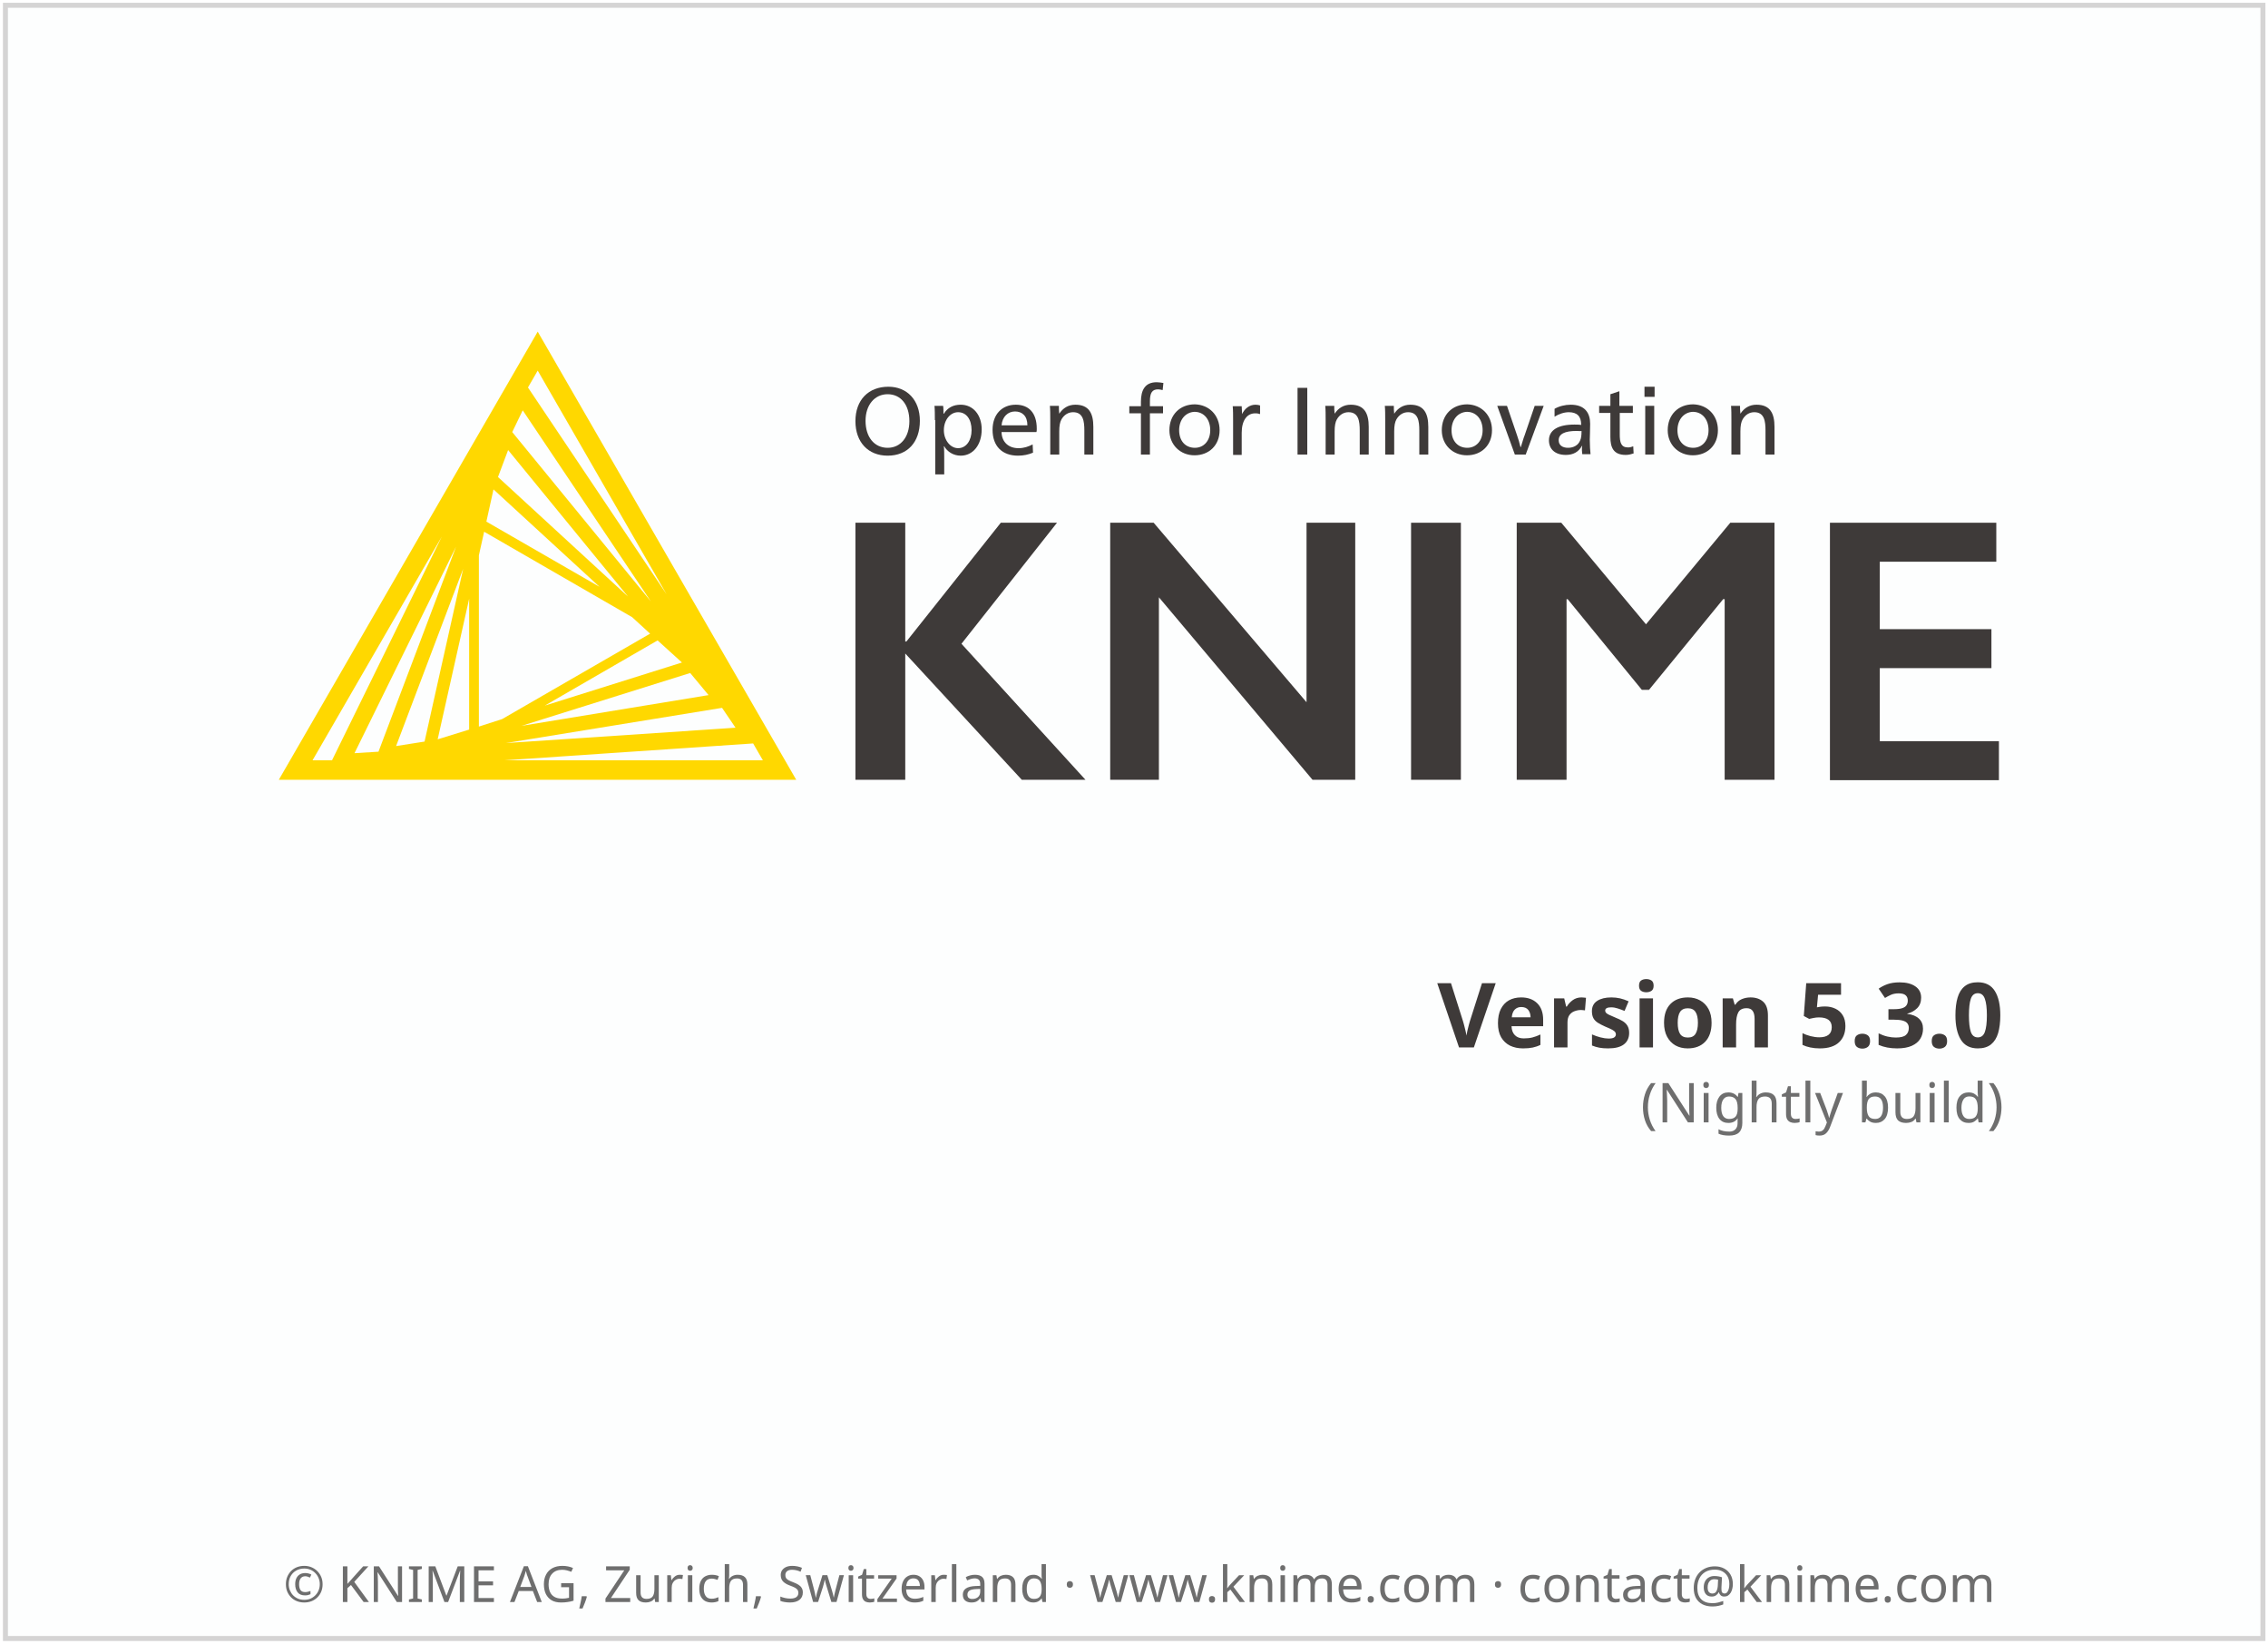
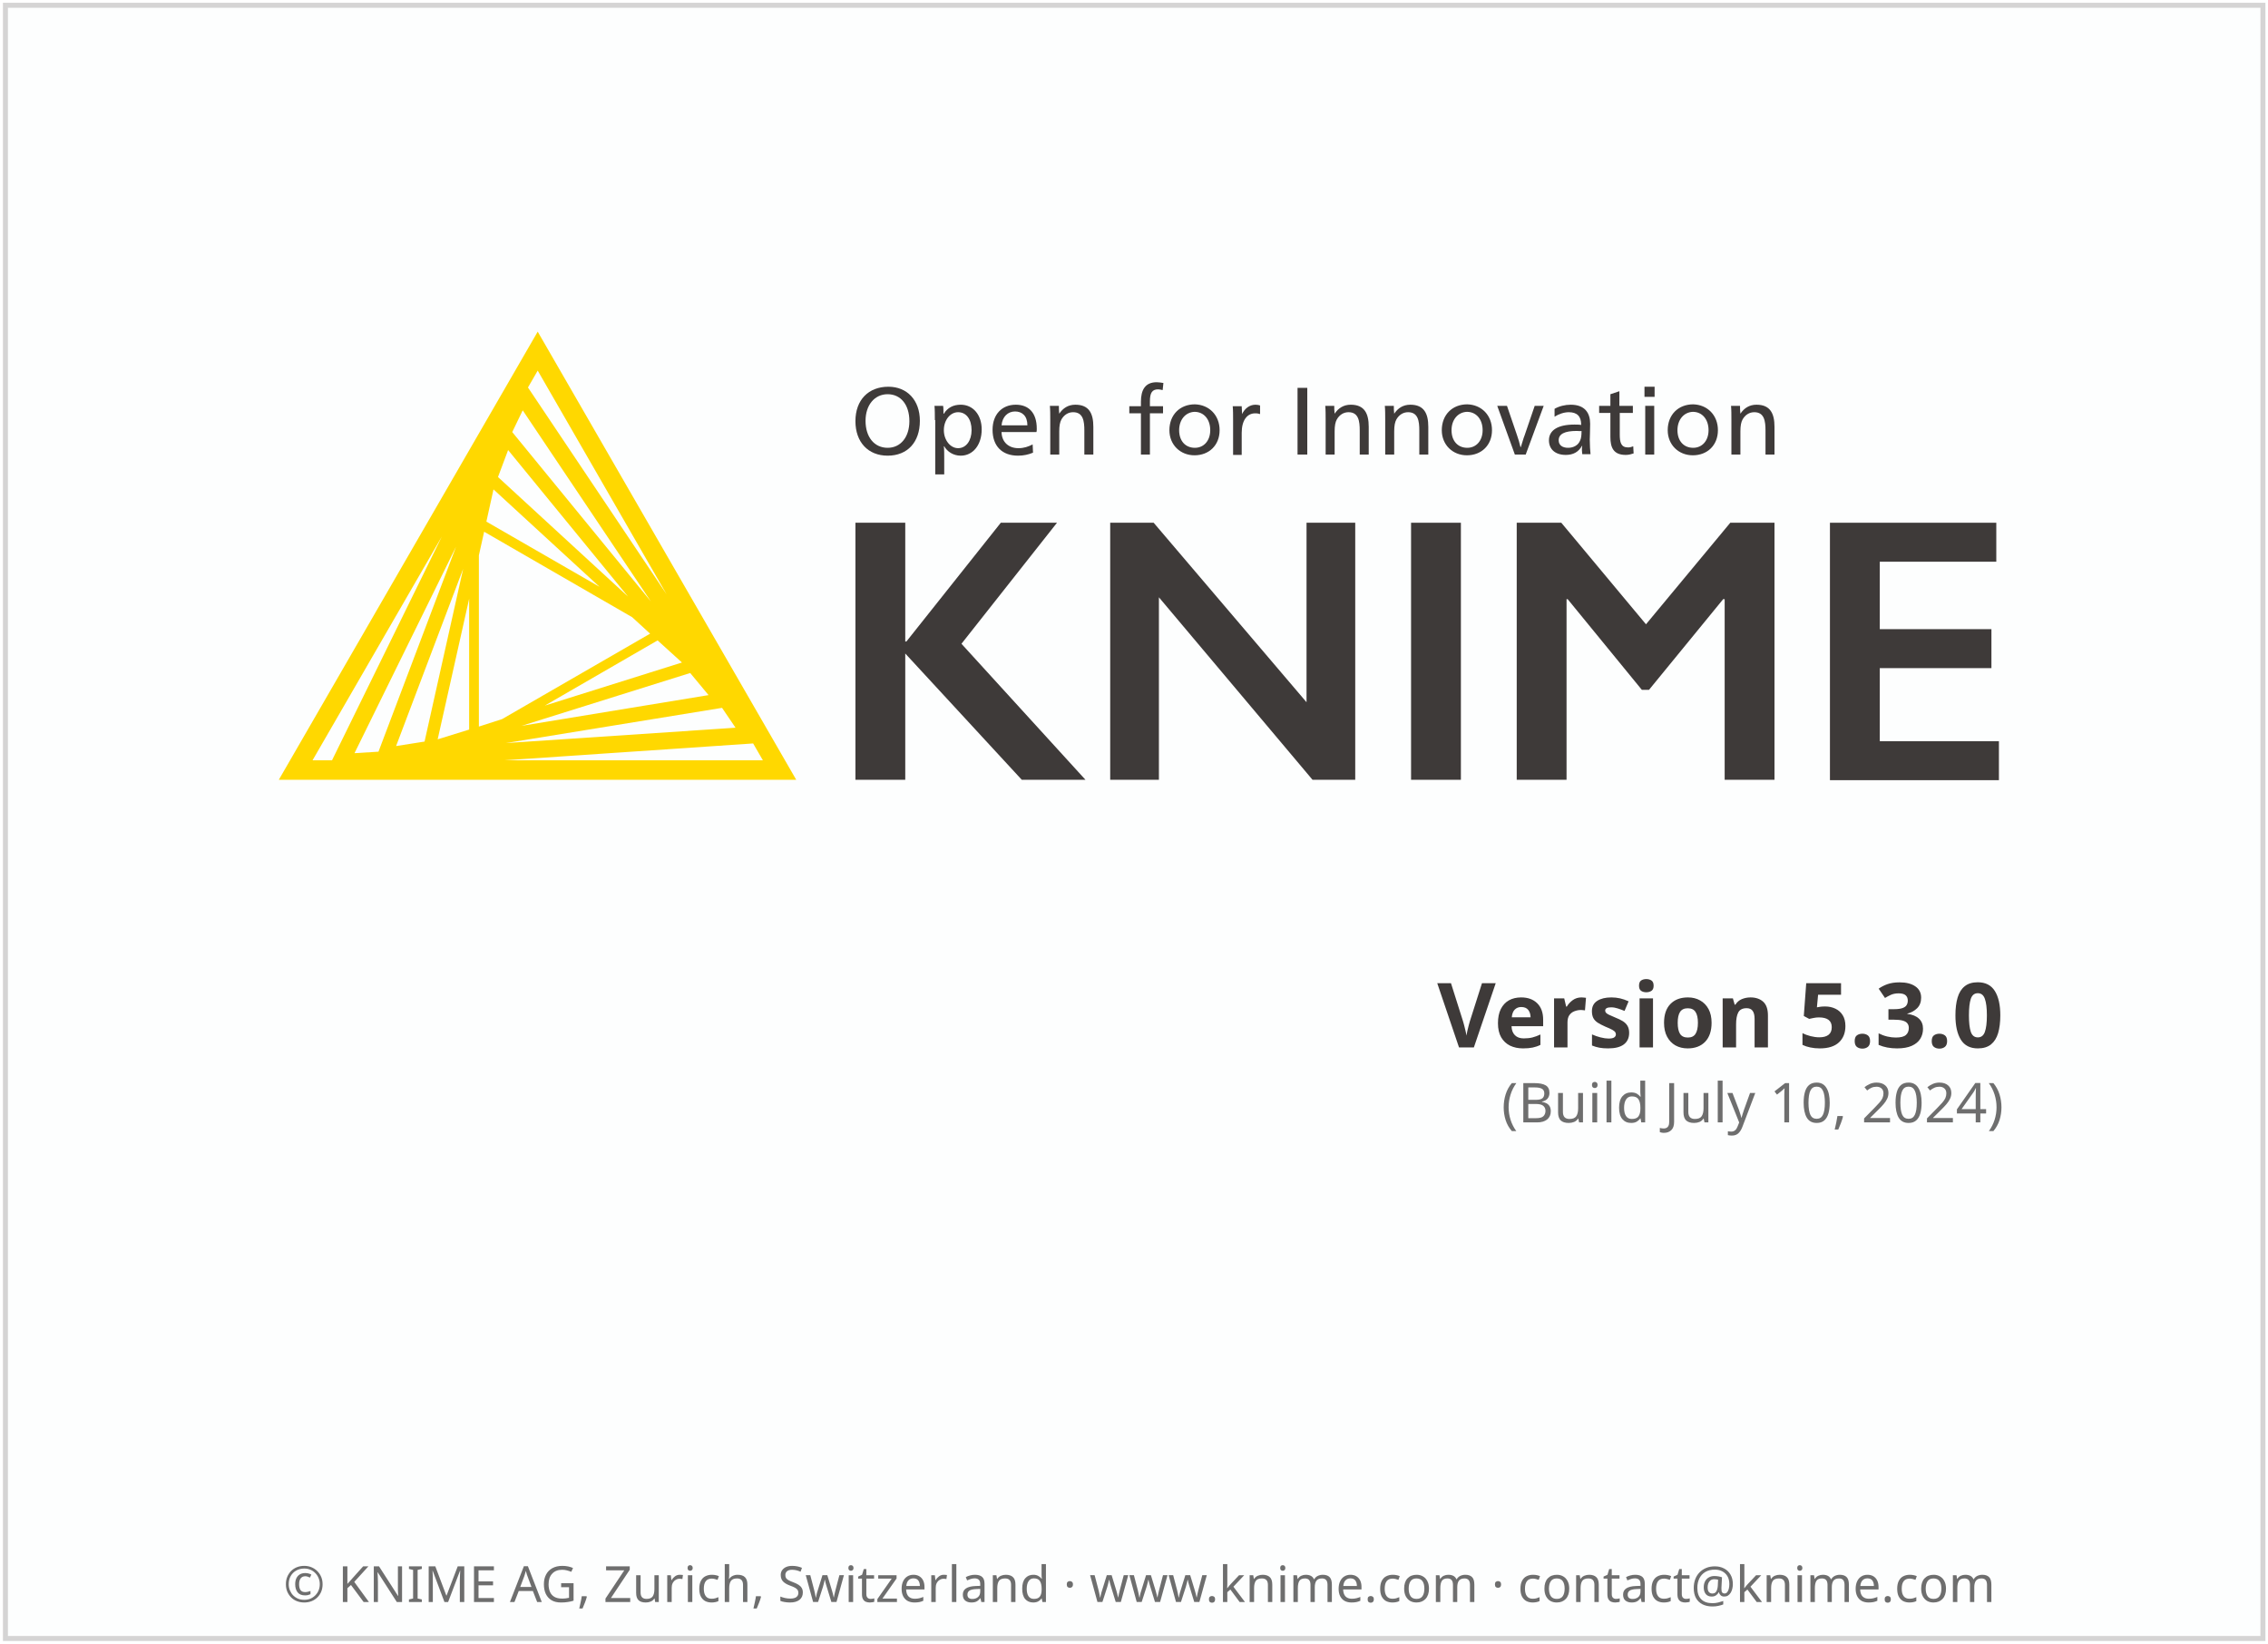
<svg xmlns="http://www.w3.org/2000/svg" height="329" width="454">
  <g transform="translate(1.086609,119.656)">
    <rect height="326.9" style="fill:#FDFEFE;stroke:#D5D4D4;stroke-width:1" width="451.9" x="0" y="-118.6" />
    <text style="text-align:center; font-size:10px;fill:#6E6E6E;font-family:sans-serif;" text-anchor="middle" width="454" x="227" y="201">© KNIME AG, Zurich, Switzerland · www.knime.com · contact@knime.com</text>
    <text id="KNIME-Version" style="font-size:18px;text-align:end;text-anchor:end;fill:#3E3A39;font-family:sans-serif;font-weight:bold" x="400" y="90">
      <tspan style="text-align:end;text-anchor:end">Version 5.3.0</tspan>
    </text>
    <text id="KNIME-Builddate" style="font-size:11px;text-align:end;text-anchor:end;fill:#6E6E6E;font-family:sans-serif" x="400" y="105">
-       <tspan style="text-align:end;text-anchor:end">(Nightly build)</tspan>
+       <tspan style="text-align:end;text-anchor:end">(Build July 10, 2024)</tspan>
    </text>
    <g transform="matrix(0.75,0,0,0.75,38,-70)">
      <path class="yellow" d="m 91.4,22.3 -69.1,119.6 138.1,0 -69,-119.6 z m -15.7,105.4 0,-45.7 1.4,-6.3 39.5,22.8 4.8,4.4 -39.5,22.8 -6.2,2 z m 2,-54.7 1.9,-8.6 28.3,26 L 77.7,73 Z m -4.6,55.5 -8.4,2.6 8.4,-37.5 0,34.9 z m 50.3,-23.8 6.5,5.9 -36.6,11.5 30.1,-17.4 z M 80.8,61.1 83.5,53.9 115.5,93 80.8,61.1 Z m -19.6,70.6 -7.6,1.2 17.9,-47.3 -10.3,46.1 z m 70.9,-18.3 4.9,5.9 -49.9,8.2 45,-14.1 z m -47.5,-64.3 2.8,-5.8 34.2,51 -37,-45.2 z m -35.7,85.3 -6.4,0.4 27.1,-55.1 -20.7,54.7 z m 91.7,-11.7 3.6,5.3 -61.3,4.1 57.7,-9.4 z m -14.8,-30.3 -37,-55.2 2.6,-4.5 34.4,59.7 z M 65.8,77 36.5,136.7 31.3,136.7 65.8,77 Z m 16.7,59.7 66.4,-4.5 2.6,4.5 -69,0 z" />
      <g class="masala">
        <g>
          <path d="m 193.4,46.1 c 0,5.7 -3.3,9.3 -8.6,9.3 -5.2,0 -8.6,-3.6 -8.6,-9.2 0,-5.7 3.5,-9.2 8.8,-9.2 5,0 8.4,3.6 8.4,9.1 z m -14.5,0 c 0,4.3 2.3,7.2 5.9,7.2 3.5,0 5.8,-2.9 5.8,-7.1 0,-4.4 -2.3,-7.2 -5.8,-7.2 -3.5,0 -5.9,2.9 -5.9,7.1 z" />
          <path d="m 197.4,45.9 c 0,-1.4 0,-2.8 -0.1,-3.8 l 2.3,0 c 0.1,0.5 0.1,1.4 0.1,2.1 l 0.1,0 c 1,-1.6 2.5,-2.4 4.5,-2.4 3.3,0 5.6,2.7 5.6,6.6 0,4.1 -2.3,7 -5.6,7 -2,0 -3.6,-1.1 -4.4,-2.5 l -0.1,0 c 0.1,0.5 0.1,2.4 0.1,3.2 l 0,4.3 -2.4,0 0,-14.5 z m 2.4,2.7 c 0,2.6 1.7,4.8 3.8,4.8 2.2,0 3.6,-2.1 3.6,-4.8 0,-2.9 -1.4,-4.8 -3.6,-4.8 -2.1,0 -3.8,2.1 -3.8,4.8 z" />
          <path d="m 215.2,49.2 c 0.1,2.6 1.9,4.2 4.5,4.2 1.5,0 2.6,-0.4 3.8,-1 l 0.1,2.2 c -1.2,0.5 -2.5,0.8 -4,0.8 -4.3,0 -6.8,-2.6 -6.8,-6.9 0,-4.1 2.5,-6.7 6.2,-6.7 3.4,0 5.6,2.1 5.6,6.4 0,0.3 0,0.7 -0.1,0.9 l -9.3,0 z m 6.9,-1.9 c 0,-2.5 -1.4,-3.7 -3.3,-3.7 -1.9,0 -3.4,1.4 -3.6,3.7 l 6.9,0 z" />
          <path d="m 230.6,44.2 c 1,-1.5 2.4,-2.4 4.3,-2.4 3.7,0 4.8,2.4 4.8,5.9 l 0,7.4 -2.4,0 0,-6.4 c 0,-2.5 -0.3,-4.9 -3,-4.9 -1.3,0 -2.4,0.7 -3.1,1.9 -0.4,0.7 -0.6,1.7 -0.6,3.2 l 0,6.2 -2.4,0 0,-9.2 c 0,-1.4 0,-2.8 -0.1,-3.8 l 2.4,0 c 0,0.5 0,1.4 0.1,2.1 l 0,0 z" />
          <path d="m 258.2,37.9 c -0.4,-0.1 -0.9,-0.2 -1.2,-0.2 -1.6,0 -2.2,0.9 -2.2,3.2 l 0,1.3 3.5,0 0,1.9 -3.5,0 0,11 -2.4,0 0,-11 -3.1,0 0,-1.9 3.1,0 0,-1.2 c 0,-3.1 1.1,-5.2 4.2,-5.2 0.6,0 1.1,0.1 1.8,0.2 l -0.2,1.9 z" />
          <path d="m 273.4,48.6 c 0,4 -2.8,6.7 -6.7,6.7 -3.8,0 -6.7,-2.8 -6.7,-6.7 0,-4.1 2.8,-6.9 6.8,-6.9 3.8,0.1 6.6,2.9 6.6,6.9 z m -10.8,0 c 0,2.9 1.7,4.7 4.2,4.7 2.4,0 4.1,-1.9 4.1,-4.7 0,-2.9 -1.7,-4.9 -4.2,-4.9 -2.4,0.1 -4.1,2.1 -4.1,4.9 z" />
          <path d="m 279.4,44.3 c 0.7,-1.5 2,-2.5 3.6,-2.5 0.5,0 0.9,0.1 1.2,0.2 l 0,2.3 c -0.3,-0.1 -0.7,-0.2 -1.3,-0.2 -2.2,0 -3.6,1.9 -3.6,5.2 l 0,5.9 -2.3,0 0,-9.2 c 0,-1.4 0,-2.8 -0.1,-3.8 l 2.4,0 c 0,0.5 0.1,1.4 0.1,2.1 l 0,0 z" />
          <path d="m 296.8,55.1 -2.6,0 0,-17.8 2.6,0 0,17.8 z" />
          <path d="m 304.1,44.2 c 1,-1.5 2.4,-2.4 4.3,-2.4 3.7,0 4.8,2.4 4.8,5.9 l 0,7.4 -2.4,0 0,-6.4 c 0,-2.5 -0.3,-4.9 -3,-4.9 -1.3,0 -2.4,0.7 -3.1,1.9 -0.4,0.7 -0.6,1.7 -0.6,3.2 l 0,6.2 -2.4,0 0,-9.2 c 0,-1.4 0,-2.8 -0.1,-3.8 l 2.4,0 c 0,0.5 0,1.4 0.1,2.1 l 0,0 z" />
          <path d="m 320,44.2 c 1,-1.5 2.4,-2.4 4.3,-2.4 3.7,0 4.8,2.4 4.8,5.9 l 0,7.4 -2.4,0 0,-6.4 c 0,-2.5 -0.3,-4.9 -3,-4.9 -1.3,0 -2.4,0.7 -3.1,1.9 -0.4,0.7 -0.6,1.7 -0.6,3.2 l 0,6.2 -2.4,0 0,-9.2 c 0,-1.4 0,-2.8 -0.1,-3.8 l 2.4,0 c 0,0.5 0,1.4 0.1,2.1 l 0,0 z" />
          <path d="m 346.1,48.6 c 0,4 -2.8,6.7 -6.7,6.7 -3.8,0 -6.7,-2.8 -6.7,-6.7 0,-4.1 2.8,-6.9 6.8,-6.9 3.8,0.1 6.6,2.9 6.6,6.9 z m -10.8,0 c 0,2.9 1.7,4.7 4.2,4.7 2.4,0 4.1,-1.9 4.1,-4.7 0,-2.9 -1.7,-4.9 -4.2,-4.9 -2.4,0.1 -4.1,2.1 -4.1,4.9 z" />
          <path d="m 352.8,50 c 0.3,0.8 0.7,2.2 0.9,3.1 l 0.1,0 c 0.3,-0.9 0.7,-2.4 1,-3.1 l 2.7,-7.9 2.4,0 -4.8,13 -2.9,0 -4.7,-13 2.6,0 2.7,7.9 z" />
          <path d="m 362.8,42.9 c 1.2,-0.7 2.8,-1.1 4.3,-1.1 3.8,0 5.2,2.2 5.2,5.1 0,1.7 -0.1,3.7 -0.1,4.2 0,1.4 0.1,3 0.2,3.9 l -2.2,0 c 0,-0.2 -0.1,-0.7 -0.1,-1.1 0,-0.3 0,-0.8 0.1,-1.1 l -0.1,0 c -0.9,1.6 -2.3,2.4 -4.3,2.4 -2.8,0 -4.5,-1.5 -4.5,-3.9 0,-2.7 2.4,-4.2 6.8,-4.2 0.5,0 1.3,0 1.8,0.1 l 0,-0.1 c 0,-2.2 -1.1,-3.3 -3.3,-3.3 -1.3,0 -2.7,0.5 -3.8,1.2 l 0,-2.1 z m 5.9,5.9 c -3.2,0 -4.8,0.8 -4.8,2.5 0,1.3 1,2 2.5,2 1.5,0 2.7,-0.7 3.2,-1.9 0.3,-0.6 0.4,-1.4 0.4,-2.6 -0.2,0.1 -0.7,0 -1.3,0 z" />
          <path d="m 380.2,42.1 3.5,0 0,1.9 -3.5,0 0,5.7 c 0,2.1 0.3,3.5 2.2,3.5 0.5,0 0.9,-0.1 1.4,-0.3 l 0.1,1.9 c -0.6,0.2 -1.3,0.4 -2.1,0.4 -3.3,0 -4.1,-2 -4.1,-4.8 l 0,-6.4 -3,0 0,-1.9 3,0 0,-3.1 2.4,-0.8 0,3.9 z" />
          <path d="m 389.5,39.7 -2.7,0 0,-2.7 2.7,0 0,2.7 z m -0.1,15.4 -2.4,0 0,-13 2.4,0 0,13 z" />
          <path d="m 406.4,48.6 c 0,4 -2.8,6.7 -6.7,6.7 -3.8,0 -6.7,-2.8 -6.7,-6.7 0,-4.1 2.8,-6.9 6.8,-6.9 3.8,0.1 6.6,2.9 6.6,6.9 z m -10.8,0 c 0,2.9 1.7,4.7 4.2,4.7 2.4,0 4.1,-1.9 4.1,-4.7 0,-2.9 -1.7,-4.9 -4.2,-4.9 -2.4,0.1 -4.1,2.1 -4.1,4.9 z" />
          <path d="m 412.4,44.2 c 1,-1.5 2.4,-2.4 4.3,-2.4 3.7,0 4.8,2.4 4.8,5.9 l 0,7.4 -2.4,0 0,-6.4 c 0,-2.5 -0.3,-4.9 -3,-4.9 -1.3,0 -2.4,0.7 -3.1,1.9 -0.4,0.7 -0.6,1.7 -0.6,3.2 l 0,6.2 -2.4,0 0,-9.2 c 0,-1.4 0,-2.8 -0.1,-3.8 l 2.4,0 c 0,0.5 0,1.4 0.1,2.1 l 0,0 z" />
        </g>
        <g>
          <path d="m 189.5,73.3 0,31.7 0.3,0 25.2,-31.7 15,0 -25.5,32.3 33.1,36.3 -17,0 -31.1,-33.7 0,33.7 -13.3,0 0,-68.6 13.3,0 z" />
          <path d="m 255.8,73.3 40.8,47.9 0,-47.9 13,0 0,68.6 -11.4,0 -41,-48.7 0,48.7 -13,0 0,-68.6 11.6,0 z" />
          <path d="m 337.8,73.3 0,68.6 -13.3,0 0,-68.6 13.3,0 z" />
          <path d="m 364.6,73.3 22.6,27.1 22.5,-27.1 11.8,0 0,68.6 -13.3,0 0,-48.2 -0.4,0 -19.8,24.2 -1.9,0 -19.8,-24.2 -0.3,0 0,48.2 -13.3,0 0,-68.6 11.9,0 z" />
          <path d="m 480.7,73.3 0,10.4 -31.1,0 0,18 29.8,0 0,10.4 -29.8,0 0,19.5 31.8,0 0,10.4 -45.1,0 0,-68.7 44.4,0 z" />
        </g>
      </g>
    </g>
  </g>
  <style type="text/css">
	.yellow {
		fill:#FFD800;
	}
	.masala {
		fill:#3E3A39;
	}
</style>
</svg>
